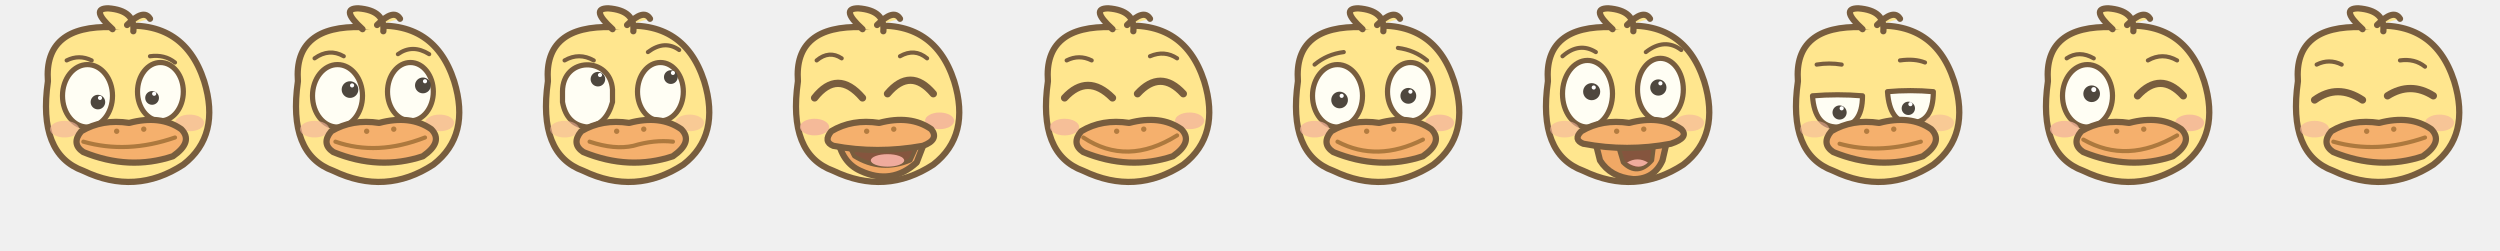
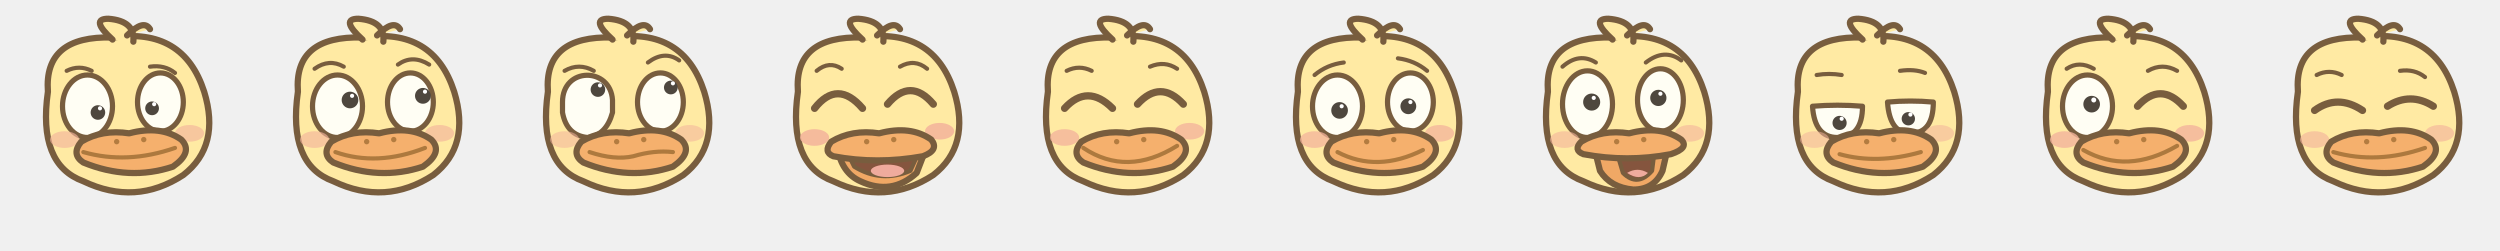
<svg xmlns="http://www.w3.org/2000/svg" width="1200" height="120" viewBox="0 0 1200 120">
  <g stroke="#785D3E" stroke-width="3" stroke-linecap="round" stroke-linejoin="round">
    <g id="pip-face-neutral" transform="translate(0 0)">
-       <path d="M23 39Q21 12 54 13Q88 8 98 39Q106 65 88 79Q65 94 40 82Q18 74 23 39Z" fill="#FFE68E" />
-       <path d="M54 14Q43 4 52 4Q65 5 64 15M61 12Q69 4 72 9" fill="#FFE68E" />
-       <path d="M32 29Q38 26 44 29M72 27Q79 26 84 30" fill="none" stroke-width="2" />
-       <ellipse cx="42" cy="46" rx="12" ry="15" fill="#FFFEF4" stroke-width="2.5" />
-       <ellipse cx="77" cy="44" rx="11" ry="14" fill="#FFFEF4" stroke-width="2.5" />
-       <g fill="#4E473E" stroke="none">
-         <circle cx="47" cy="49" r="3.5" />
-         <circle cx="73" cy="47" r="3.3" />
-       </g>
-       <g fill="#FFF" stroke="none">
-         <circle cx="48" cy="47" r="1" />
-         <circle cx="74" cy="45" r="1" />
-       </g>
-       <g fill="#F3B39B" opacity=".65" stroke="none">
-         <ellipse cx="31" cy="62" rx="7" ry="4" />
-         <ellipse cx="91" cy="59" rx="7" ry="4" />
-       </g>
-       <path d="M39 63Q49 57 62 59Q77 55 87 62Q93 68 83 75Q62 82 40 73Q34 69 39 63Z" fill="#F5B06D" />
-       <path d="M40 68Q61 74 84 66" fill="none" stroke="#AD793E" stroke-width="2" />
-       <g fill="#B37C40" stroke="none">
-         <circle cx="56" cy="63" r="1.3" />
-         <circle cx="69" cy="62" r="1.3" />
-       </g>
-       <g />
+       <g transform="translate(61 77) scale(1) translate(-61 -72)" data-growth-part="head">
+         <path d="M23 39Q21 12 54 13Q88 8 98 39Q106 65 88 79Q65 94 40 82Q18 74 23 39Z" fill="#FFEAA3" />
+         <path d="M54 14Q43 4 52 4Q65 5 64 15M61 12Q69 4 72 9" fill="#FFEAA3" />
+         <path d="M32 29Q38 26 44 29M72 27Q79 26 84 30" fill="none" stroke-width="2" />
+         <ellipse cx="42" cy="46" rx="12" ry="15" fill="#FFFEF4" stroke-width="2.5" />
+         <ellipse cx="77" cy="44" rx="11" ry="14" fill="#FFFEF4" stroke-width="2.5" />
+         <g fill="#4E473E" stroke="none">
+           <circle cx="47" cy="49" r="3.5" />
+           <circle cx="73" cy="47" r="3.3" />
+         </g>
+         <g fill="#FFF" stroke="none">
+           <circle cx="48" cy="47" r="1" />
+           <circle cx="74" cy="45" r="1" />
+         </g>
+         <g fill="#F3B39B" opacity=".65" stroke="none">
+           <ellipse cx="31" cy="62" rx="7" ry="4" />
+           <ellipse cx="91" cy="59" rx="7" ry="4" />
+         </g>
+         <path d="M39 63Q49 57 62 59Q77 55 87 62Q93 68 83 75Q62 82 40 73Q34 69 39 63Z" fill="#F5B06D" />
+         <path d="M40 68Q61 74 84 66" fill="none" stroke="#AD793E" stroke-width="2" />
+         <g fill="#B37C40" stroke="none">
+           <circle cx="56" cy="63" r="1.3" />
+           <circle cx="69" cy="62" r="1.3" />
+         </g>
+         <g />
+       </g>
    </g>
    <g id="pip-face-listening" transform="translate(120 0)">
-       <path d="M23 39Q21 12 54 13Q88 8 98 39Q106 65 88 79Q65 94 40 82Q18 74 23 39Z" fill="#FFE68E" />
-       <path d="M54 14Q43 4 52 4Q65 5 64 15M61 12Q69 4 72 9" fill="#FFE68E" />
-       <path d="M31 28Q38 23 45 27M71 26Q78 21 86 26" fill="none" stroke-width="2" />
-       <ellipse cx="42" cy="46" rx="12" ry="15" fill="#FFFEF4" stroke-width="2.5" />
-       <ellipse cx="77" cy="44" rx="11" ry="14" fill="#FFFEF4" stroke-width="2.5" />
-       <g fill="#4E473E" stroke="none">
-         <circle cx="48" cy="43" r="4" />
-         <circle cx="83" cy="41" r="3.8" />
-       </g>
-       <g fill="#FFF" stroke="none">
-         <circle cx="49" cy="41" r="1" />
-         <circle cx="84" cy="39" r="1" />
-       </g>
-       <g fill="#F3B39B" opacity=".65" stroke="none">
-         <ellipse cx="31" cy="62" rx="7" ry="4" />
-         <ellipse cx="91" cy="59" rx="7" ry="4" />
-       </g>
-       <path d="M39 63Q49 57 62 59Q77 55 87 62Q93 68 83 75Q62 82 40 73Q34 69 39 63Z" fill="#F5B06D" />
-       <path d="M41 68Q61 75 84 66" fill="none" stroke="#AD793E" stroke-width="2" />
-       <g fill="#B37C40" stroke="none">
-         <circle cx="56" cy="63" r="1.3" />
-         <circle cx="69" cy="62" r="1.3" />
-       </g>
-       <g />
+       <g transform="translate(61 77) scale(1) translate(-61 -72)" data-growth-part="head">
+         <path d="M23 39Q21 12 54 13Q88 8 98 39Q106 65 88 79Q65 94 40 82Q18 74 23 39Z" fill="#FFEAA3" />
+         <path d="M54 14Q43 4 52 4Q65 5 64 15M61 12Q69 4 72 9" fill="#FFEAA3" />
+         <path d="M31 28Q38 23 45 27M71 26Q78 21 86 26" fill="none" stroke-width="2" />
+         <ellipse cx="42" cy="46" rx="12" ry="15" fill="#FFFEF4" stroke-width="2.5" />
+         <ellipse cx="77" cy="44" rx="11" ry="14" fill="#FFFEF4" stroke-width="2.5" />
+         <g fill="#4E473E" stroke="none">
+           <circle cx="48" cy="43" r="4" />
+           <circle cx="83" cy="41" r="3.8" />
+         </g>
+         <g fill="#FFF" stroke="none">
+           <circle cx="49" cy="41" r="1" />
+           <circle cx="84" cy="39" r="1" />
+         </g>
+         <g fill="#F3B39B" opacity=".65" stroke="none">
+           <ellipse cx="31" cy="62" rx="7" ry="4" />
+           <ellipse cx="91" cy="59" rx="7" ry="4" />
+         </g>
+         <path d="M39 63Q49 57 62 59Q77 55 87 62Q93 68 83 75Q62 82 40 73Q34 69 39 63Z" fill="#F5B06D" />
+         <path d="M41 68Q61 75 84 66" fill="none" stroke="#AD793E" stroke-width="2" />
+         <g fill="#B37C40" stroke="none">
+           <circle cx="56" cy="63" r="1.3" />
+           <circle cx="69" cy="62" r="1.3" />
+         </g>
+         <g />
+       </g>
    </g>
    <g id="pip-face-thinking" transform="translate(240 0)">
-       <path d="M23 39Q21 12 54 13Q88 8 98 39Q106 65 88 79Q65 94 40 82Q18 74 23 39Z" fill="#FFE68E" />
-       <path d="M54 14Q43 4 52 4Q65 5 64 15M61 12Q69 4 72 9" fill="#FFE68E" />
-       <path d="M31 29Q38 25 45 29M71 25Q79 19 86 24" fill="none" stroke-width="2" />
-       <path d="M30 44C30 27 53 27 54 43L54 49Q51 60 42 61Q32 60 30 49Z" fill="#FFFEF4" stroke-width="2.5" />
-       <ellipse cx="77" cy="44" rx="11" ry="14" fill="#FFFEF4" stroke-width="2.5" />
-       <g fill="#4E473E" stroke="none">
-         <circle cx="47" cy="38" r="3.5" />
-         <circle cx="82" cy="37" r="3.3" />
-       </g>
-       <g fill="#FFF" stroke="none">
-         <circle cx="48" cy="36" r="1" />
-         <circle cx="83" cy="35" r="1" />
-       </g>
-       <g fill="#F3B39B" opacity=".55" stroke="none">
-         <ellipse cx="31" cy="62" rx="7" ry="4" />
-         <ellipse cx="91" cy="59" rx="7" ry="4" />
-       </g>
-       <path d="M39 63Q49 57 62 59Q77 55 87 62Q93 68 83 75Q62 82 40 73Q34 69 39 63Z" fill="#F5B06D" />
-       <path d="M43 68Q55 72 64 70Q74 67 83 68" fill="none" stroke="#AD793E" stroke-width="2" />
-       <g fill="#B37C40" stroke="none">
-         <circle cx="56" cy="63" r="1.3" />
-         <circle cx="69" cy="62" r="1.3" />
-       </g>
-       <g />
+       <g transform="translate(61 77) scale(1) translate(-61 -72)" data-growth-part="head">
+         <path d="M23 39Q21 12 54 13Q88 8 98 39Q106 65 88 79Q65 94 40 82Q18 74 23 39Z" fill="#FFEAA3" />
+         <path d="M54 14Q43 4 52 4Q65 5 64 15M61 12Q69 4 72 9" fill="#FFEAA3" />
+         <path d="M31 29Q38 25 45 29M71 25Q79 19 86 24" fill="none" stroke-width="2" />
+         <path d="M30 44C30 27 53 27 54 43L54 49Q51 60 42 61Q32 60 30 49Z" fill="#FFFEF4" stroke-width="2.5" />
+         <ellipse cx="77" cy="44" rx="11" ry="14" fill="#FFFEF4" stroke-width="2.5" />
+         <g fill="#4E473E" stroke="none">
+           <circle cx="47" cy="38" r="3.5" />
+           <circle cx="82" cy="37" r="3.3" />
+         </g>
+         <g fill="#FFF" stroke="none">
+           <circle cx="48" cy="36" r="1" />
+           <circle cx="83" cy="35" r="1" />
+         </g>
+         <g fill="#F3B39B" opacity=".55" stroke="none">
+           <ellipse cx="31" cy="62" rx="7" ry="4" />
+           <ellipse cx="91" cy="59" rx="7" ry="4" />
+         </g>
+         <path d="M39 63Q49 57 62 59Q77 55 87 62Q93 68 83 75Q62 82 40 73Q34 69 39 63Z" fill="#F5B06D" />
+         <path d="M43 68Q55 72 64 70Q74 67 83 68" fill="none" stroke="#AD793E" stroke-width="2" />
+         <g fill="#B37C40" stroke="none">
+           <circle cx="56" cy="63" r="1.3" />
+           <circle cx="69" cy="62" r="1.3" />
+         </g>
+         <g />
+       </g>
    </g>
    <g id="pip-face-delighted" transform="translate(360 0)">
-       <path d="M23 39Q21 12 54 13Q88 8 98 39Q106 65 88 79Q65 94 40 82Q18 74 23 39Z" fill="#FFE68E" />
-       <path d="M54 14Q43 4 52 4Q65 5 64 15M61 12Q69 4 72 9" fill="#FFE68E" />
-       <path d="M32 29Q38 24 44 28M72 27Q79 23 85 28" fill="none" stroke-width="2" />
-       <path d="M31 47Q42 33 54 47M66 45Q77 32 88 45" fill="none" stroke-width="3.5" />
-       <g fill="#F3B39B" opacity=".85" stroke="none">
-         <ellipse cx="31" cy="61" rx="7" ry="4" />
-         <ellipse cx="91" cy="58" rx="7" ry="4" />
-       </g>
-       <path d="M42 66Q60 63 85 65L80 78Q68 89 53 82Q44 78 42 66Z" fill="#F0A865" />
-       <path d="M46 67Q62 65 82 66L77 77Q63 83 50 75Z" fill="#85553E" stroke-width="2" />
-       <ellipse cx="66" cy="77" rx="8" ry="3" fill="#EFAB9D" stroke="none" />
-       <path d="M39 63Q49 57 62 59Q77 55 87 62Q91 67 83 70Q61 74 40 70Q35 68 39 63Z" fill="#F5B06D" />
-       <g fill="#B37C40" stroke="none">
-         <circle cx="56" cy="63" r="1.3" />
-         <circle cx="69" cy="62" r="1.3" />
-       </g>
-       <g />
+       <g transform="translate(61 77) scale(1) translate(-61 -72)" data-growth-part="head">
+         <path d="M23 39Q21 12 54 13Q88 8 98 39Q106 65 88 79Q65 94 40 82Q18 74 23 39Z" fill="#FFEAA3" />
+         <path d="M54 14Q43 4 52 4Q65 5 64 15M61 12Q69 4 72 9" fill="#FFEAA3" />
+         <path d="M32 29Q38 24 44 28M72 27Q79 23 85 28" fill="none" stroke-width="2" />
+         <path d="M31 47Q42 33 54 47M66 45Q77 32 88 45" fill="none" stroke-width="3.5" />
+         <g fill="#F3B39B" opacity=".85" stroke="none">
+           <ellipse cx="31" cy="61" rx="7" ry="4" />
+           <ellipse cx="91" cy="58" rx="7" ry="4" />
+         </g>
+         <path d="M42 66Q60 63 85 65L80 78Q68 89 53 82Q44 78 42 66Z" fill="#F0A865" />
+         <path d="M46 67Q62 65 82 66L77 77Q63 83 50 75Z" fill="#85553E" stroke-width="2" />
+         <ellipse cx="66" cy="77" rx="8" ry="3" fill="#EFAB9D" stroke="none" />
+         <path d="M39 63Q49 57 62 59Q77 55 87 62Q91 67 83 70Q61 74 40 70Q35 68 39 63Z" fill="#F5B06D" />
+         <g fill="#B37C40" stroke="none">
+           <circle cx="56" cy="63" r="1.3" />
+           <circle cx="69" cy="62" r="1.3" />
+         </g>
+         <g />
+       </g>
    </g>
    <g id="pip-face-proud" transform="translate(480 0)">
-       <path d="M23 39Q21 12 54 13Q88 8 98 39Q106 65 88 79Q65 94 40 82Q18 74 23 39Z" fill="#FFE68E" />
-       <path d="M54 14Q43 4 52 4Q65 5 64 15M61 12Q69 4 72 9" fill="#FFE68E" />
-       <path d="M32 29Q38 26 44 29M72 27Q79 24 85 28" fill="none" stroke-width="2" />
-       <path d="M31 47Q42 35 54 47M66 45Q77 33 88 45" fill="none" stroke-width="3.5" />
-       <g fill="#F3B39B" opacity=".78" stroke="none">
-         <ellipse cx="31" cy="61" rx="7" ry="4" />
-         <ellipse cx="91" cy="58" rx="7" ry="4" />
-       </g>
-       <path d="M39 63Q49 57 62 59Q77 55 87 62Q93 68 83 75Q62 82 40 73Q34 69 39 63Z" fill="#F5B06D" />
-       <path d="M40 66Q61 80 85 65" fill="none" stroke="#AD793E" stroke-width="2" />
-       <g fill="#B37C40" stroke="none">
-         <circle cx="56" cy="63" r="1.3" />
-         <circle cx="69" cy="62" r="1.3" />
-       </g>
-       <g />
+       <g transform="translate(61 77) scale(1) translate(-61 -72)" data-growth-part="head">
+         <path d="M23 39Q21 12 54 13Q88 8 98 39Q106 65 88 79Q65 94 40 82Q18 74 23 39Z" fill="#FFEAA3" />
+         <path d="M54 14Q43 4 52 4Q65 5 64 15M61 12Q69 4 72 9" fill="#FFEAA3" />
+         <path d="M32 29Q38 26 44 29M72 27Q79 24 85 28" fill="none" stroke-width="2" />
+         <path d="M31 47Q42 35 54 47M66 45Q77 33 88 45" fill="none" stroke-width="3.5" />
+         <g fill="#F3B39B" opacity=".78" stroke="none">
+           <ellipse cx="31" cy="61" rx="7" ry="4" />
+           <ellipse cx="91" cy="58" rx="7" ry="4" />
+         </g>
+         <path d="M39 63Q49 57 62 59Q77 55 87 62Q93 68 83 75Q62 82 40 73Q34 69 39 63Z" fill="#F5B06D" />
+         <path d="M40 66Q61 80 85 65" fill="none" stroke="#AD793E" stroke-width="2" />
+         <g fill="#B37C40" stroke="none">
+           <circle cx="56" cy="63" r="1.3" />
+           <circle cx="69" cy="62" r="1.3" />
+         </g>
+         <g />
+       </g>
    </g>
    <g id="pip-face-encourage" transform="translate(600 0)">
-       <path d="M23 39Q21 12 54 13Q88 8 98 39Q106 65 88 79Q65 94 40 82Q18 74 23 39Z" fill="#FFE68E" />
-       <path d="M54 14Q43 4 52 4Q65 5 64 15M61 12Q69 4 72 9" fill="#FFE68E" />
-       <path d="M31 31Q37 26 45 25M71 23Q79 24 85 29" fill="none" stroke-width="2" />
-       <ellipse cx="42" cy="46" rx="12" ry="15" fill="#FFFEF4" stroke-width="2.5" />
-       <ellipse cx="77" cy="44" rx="11" ry="14" fill="#FFFEF4" stroke-width="2.5" />
-       <g fill="#4E473E" stroke="none">
-         <circle cx="43" cy="48" r="4" />
-         <circle cx="76" cy="46" r="3.8" />
-       </g>
-       <g fill="#FFF" stroke="none">
-         <circle cx="44" cy="46" r="1" />
-         <circle cx="77" cy="44" r="1" />
-       </g>
-       <g fill="#F3B39B" opacity=".75" stroke="none">
-         <ellipse cx="31" cy="62" rx="7" ry="4" />
-         <ellipse cx="91" cy="59" rx="7" ry="4" />
-       </g>
-       <path d="M39 63Q49 57 62 59Q77 55 87 62Q93 68 83 75Q62 82 40 73Q34 69 39 63Z" fill="#F5B06D" />
-       <path d="M42 68Q61 78 83 67" fill="none" stroke="#AD793E" stroke-width="2" />
-       <g fill="#B37C40" stroke="none">
-         <circle cx="56" cy="63" r="1.3" />
-         <circle cx="69" cy="62" r="1.3" />
-       </g>
-       <g />
+       <g transform="translate(61 77) scale(1) translate(-61 -72)" data-growth-part="head">
+         <path d="M23 39Q21 12 54 13Q88 8 98 39Q106 65 88 79Q65 94 40 82Q18 74 23 39Z" fill="#FFEAA3" />
+         <path d="M54 14Q43 4 52 4Q65 5 64 15M61 12Q69 4 72 9" fill="#FFEAA3" />
+         <path d="M31 31Q37 26 45 25M71 23Q79 24 85 29" fill="none" stroke-width="2" />
+         <ellipse cx="42" cy="46" rx="12" ry="15" fill="#FFFEF4" stroke-width="2.5" />
+         <ellipse cx="77" cy="44" rx="11" ry="14" fill="#FFFEF4" stroke-width="2.5" />
+         <g fill="#4E473E" stroke="none">
+           <circle cx="43" cy="48" r="4" />
+           <circle cx="76" cy="46" r="3.8" />
+         </g>
+         <g fill="#FFF" stroke="none">
+           <circle cx="44" cy="46" r="1" />
+           <circle cx="77" cy="44" r="1" />
+         </g>
+         <g fill="#F3B39B" opacity=".75" stroke="none">
+           <ellipse cx="31" cy="62" rx="7" ry="4" />
+           <ellipse cx="91" cy="59" rx="7" ry="4" />
+         </g>
+         <path d="M39 63Q49 57 62 59Q77 55 87 62Q93 68 83 75Q62 82 40 73Q34 69 39 63Z" fill="#F5B06D" />
+         <path d="M42 68Q61 78 83 67" fill="none" stroke="#AD793E" stroke-width="2" />
+         <g fill="#B37C40" stroke="none">
+           <circle cx="56" cy="63" r="1.3" />
+           <circle cx="69" cy="62" r="1.3" />
+         </g>
+         <g />
+       </g>
    </g>
    <g id="pip-face-surprised" transform="translate(720 0)">
-       <path d="M23 39Q21 12 54 13Q88 8 98 39Q106 65 88 79Q65 94 40 82Q18 74 23 39Z" fill="#FFE68E" />
-       <path d="M54 14Q43 4 52 4Q65 5 64 15M61 12Q69 4 72 9" fill="#FFE68E" />
-       <path d="M30 27Q38 20 46 25M70 25Q79 18 87 24" fill="none" stroke-width="2" />
-       <ellipse cx="42" cy="45" rx="12" ry="16" fill="#FFFEF4" stroke-width="2.5" />
-       <ellipse cx="77" cy="43" rx="11" ry="15" fill="#FFFEF4" stroke-width="2.5" />
-       <g fill="#4E473E" stroke="none">
-         <circle cx="44" cy="44" r="4.1" />
-         <circle cx="76" cy="42" r="3.9" />
-       </g>
-       <g fill="#FFF" stroke="none">
-         <circle cx="45" cy="42" r="1" />
-         <circle cx="77" cy="40" r="1" />
-       </g>
-       <g fill="#F3B39B" opacity=".6" stroke="none">
-         <ellipse cx="31" cy="62" rx="7" ry="4" />
-         <ellipse cx="91" cy="59" rx="7" ry="4" />
-       </g>
-       <path d="M45 65Q61 60 81 64L78 77Q74 86 64 86Q53 85 48 77Z" fill="#F0A865" />
-       <path d="M56 68C57 62 72 62 74 69L73 77Q66 85 59 78Z" fill="#85553E" stroke-width="2" />
-       <path d="M61 78Q66 75 71 78Q67 82 61 78Z" fill="#EFAB9D" stroke="none" />
-       <path d="M39 63Q49 57 62 59Q77 55 87 62Q91 66 82 69Q61 73 40 69Q35 67 39 63Z" fill="#F5B06D" />
-       <g fill="#B37C40" stroke="none">
-         <circle cx="56" cy="63" r="1.3" />
-         <circle cx="69" cy="62" r="1.3" />
-       </g>
-       <g />
+       <g transform="translate(61 77) scale(1) translate(-61 -72)" data-growth-part="head">
+         <path d="M23 39Q21 12 54 13Q88 8 98 39Q106 65 88 79Q65 94 40 82Q18 74 23 39Z" fill="#FFEAA3" />
+         <path d="M54 14Q43 4 52 4Q65 5 64 15M61 12Q69 4 72 9" fill="#FFEAA3" />
+         <path d="M30 27Q38 20 46 25M70 25Q79 18 87 24" fill="none" stroke-width="2" />
+         <ellipse cx="42" cy="45" rx="12" ry="16" fill="#FFFEF4" stroke-width="2.5" />
+         <ellipse cx="77" cy="43" rx="11" ry="15" fill="#FFFEF4" stroke-width="2.5" />
+         <g fill="#4E473E" stroke="none">
+           <circle cx="44" cy="44" r="4.1" />
+           <circle cx="76" cy="42" r="3.9" />
+         </g>
+         <g fill="#FFF" stroke="none">
+           <circle cx="45" cy="42" r="1" />
+           <circle cx="77" cy="40" r="1" />
+         </g>
+         <g fill="#F3B39B" opacity=".6" stroke="none">
+           <ellipse cx="31" cy="62" rx="7" ry="4" />
+           <ellipse cx="91" cy="59" rx="7" ry="4" />
+         </g>
+         <path d="M45 65Q61 60 81 64L78 77Q74 86 64 86Q53 85 48 77Z" fill="#F0A865" />
+         <path d="M56 68C57 62 72 62 74 69L73 77Q66 85 59 78Z" fill="#85553E" stroke-width="2" />
+         <path d="M61 78Q66 75 71 78Q67 82 61 78Z" fill="#EFAB9D" stroke="none" />
+         <path d="M39 63Q49 57 62 59Q77 55 87 62Q91 66 82 69Q61 73 40 69Q35 67 39 63Z" fill="#F5B06D" />
+         <g fill="#B37C40" stroke="none">
+           <circle cx="56" cy="63" r="1.3" />
+           <circle cx="69" cy="62" r="1.3" />
+         </g>
+         <g />
+       </g>
    </g>
    <g id="pip-face-sleepy" transform="translate(840 0)">
-       <path d="M23 39Q21 12 54 13Q88 8 98 39Q106 65 88 79Q65 94 40 82Q18 74 23 39Z" fill="#FFE68E" />
-       <path d="M54 14Q43 4 52 4Q65 5 64 15M61 12Q69 4 72 9" fill="#FFE68E" />
-       <path d="M32 31Q38 30 44 31M72 29Q79 28 84 30" fill="none" stroke-width="2" />
-       <path d="M30 46Q42 45 54 46Q54 61 42 61Q31 61 30 46Z" fill="#FFFEF4" stroke-width="2.5" />
-       <path d="M66 44Q77 43 88 44Q88 59 77 59Q67 59 66 44Z" fill="#FFFEF4" stroke-width="2.5" />
-       <g fill="#4E473E" stroke="none">
-         <circle cx="43" cy="54" r="3.4" />
-         <circle cx="76" cy="52" r="3.2" />
-       </g>
-       <g fill="#FFF" stroke="none">
-         <circle cx="44" cy="52" r="1" />
-         <circle cx="77" cy="50" r="1" />
-       </g>
-       <g fill="#F3B39B" opacity=".55" stroke="none">
-         <ellipse cx="31" cy="62" rx="7" ry="4" />
-         <ellipse cx="91" cy="59" rx="7" ry="4" />
-       </g>
-       <path d="M39 63Q49 57 62 59Q77 55 87 62Q93 68 83 75Q62 82 40 73Q34 69 39 63Z" fill="#F5B06D" />
-       <path d="M43 69Q61 74 82 68" fill="none" stroke="#AD793E" stroke-width="2" />
-       <g fill="#B37C40" stroke="none">
-         <circle cx="56" cy="63" r="1.3" />
-         <circle cx="69" cy="62" r="1.3" />
-       </g>
-       <g />
+       <g transform="translate(61 77) scale(1) translate(-61 -72)" data-growth-part="head">
+         <path d="M23 39Q21 12 54 13Q88 8 98 39Q106 65 88 79Q65 94 40 82Q18 74 23 39Z" fill="#FFEAA3" />
+         <path d="M54 14Q43 4 52 4Q65 5 64 15M61 12Q69 4 72 9" fill="#FFEAA3" />
+         <path d="M32 31Q38 30 44 31M72 29Q79 28 84 30" fill="none" stroke-width="2" />
+         <path d="M30 46Q42 45 54 46Q54 61 42 61Q31 61 30 46Z" fill="#FFFEF4" stroke-width="2.5" />
+         <path d="M66 44Q77 43 88 44Q88 59 77 59Q67 59 66 44Z" fill="#FFFEF4" stroke-width="2.5" />
+         <g fill="#4E473E" stroke="none">
+           <circle cx="43" cy="54" r="3.4" />
+           <circle cx="76" cy="52" r="3.2" />
+         </g>
+         <g fill="#FFF" stroke="none">
+           <circle cx="44" cy="52" r="1" />
+           <circle cx="77" cy="50" r="1" />
+         </g>
+         <g fill="#F3B39B" opacity=".55" stroke="none">
+           <ellipse cx="31" cy="62" rx="7" ry="4" />
+           <ellipse cx="91" cy="59" rx="7" ry="4" />
+         </g>
+         <path d="M39 63Q49 57 62 59Q77 55 87 62Q93 68 83 75Q62 82 40 73Q34 69 39 63Z" fill="#F5B06D" />
+         <path d="M43 69Q61 74 82 68" fill="none" stroke="#AD793E" stroke-width="2" />
+         <g fill="#B37C40" stroke="none">
+           <circle cx="56" cy="63" r="1.3" />
+           <circle cx="69" cy="62" r="1.3" />
+         </g>
+         <g />
+       </g>
    </g>
    <g id="pip-face-wink" transform="translate(960 0)">
-       <path d="M23 39Q21 12 54 13Q88 8 98 39Q106 65 88 79Q65 94 40 82Q18 74 23 39Z" fill="#FFE68E" />
-       <path d="M54 14Q43 4 52 4Q65 5 64 15M61 12Q69 4 72 9" fill="#FFE68E" />
-       <path d="M32 28Q38 24 45 28M71 29Q78 25 85 29" fill="none" stroke-width="2" />
-       <ellipse cx="42" cy="46" rx="12" ry="15" fill="#FFFEF4" stroke-width="2.5" />
-       <circle cx="44" cy="45" r="4" fill="#4E473E" stroke="none" />
-       <circle cx="45" cy="43" r="1.2" fill="#FFF" stroke="none" />
-       <path d="M66 46Q77 34 88 46" fill="none" stroke-width="3.5" />
-       <g fill="#F3B39B" opacity=".8" stroke="none">
-         <ellipse cx="31" cy="62" rx="7" ry="4" />
-         <ellipse cx="91" cy="59" rx="7" ry="4" />
-       </g>
-       <path d="M39 63Q49 57 62 59Q77 55 87 62Q93 68 83 75Q62 82 40 73Q34 69 39 63Z" fill="#F5B06D" />
-       <path d="M40 67Q61 79 85 65" fill="none" stroke="#AD793E" stroke-width="2" />
-       <g fill="#B37C40" stroke="none">
-         <circle cx="56" cy="63" r="1.3" />
-         <circle cx="69" cy="62" r="1.3" />
-       </g>
-       <g />
+       <g transform="translate(61 77) scale(1) translate(-61 -72)" data-growth-part="head">
+         <path d="M23 39Q21 12 54 13Q88 8 98 39Q106 65 88 79Q65 94 40 82Q18 74 23 39Z" fill="#FFEAA3" />
+         <path d="M54 14Q43 4 52 4Q65 5 64 15M61 12Q69 4 72 9" fill="#FFEAA3" />
+         <path d="M32 28Q38 24 45 28M71 29Q78 25 85 29" fill="none" stroke-width="2" />
+         <ellipse cx="42" cy="46" rx="12" ry="15" fill="#FFFEF4" stroke-width="2.5" />
+         <circle cx="44" cy="45" r="4" fill="#4E473E" stroke="none" />
+         <circle cx="45" cy="43" r="1.2" fill="#FFF" stroke="none" />
+         <path d="M66 46Q77 34 88 46" fill="none" stroke-width="3.5" />
+         <g fill="#F3B39B" opacity=".8" stroke="none">
+           <ellipse cx="31" cy="62" rx="7" ry="4" />
+           <ellipse cx="91" cy="59" rx="7" ry="4" />
+         </g>
+         <path d="M39 63Q49 57 62 59Q77 55 87 62Q93 68 83 75Q62 82 40 73Q34 69 39 63Z" fill="#F5B06D" />
+         <path d="M40 67Q61 79 85 65" fill="none" stroke="#AD793E" stroke-width="2" />
+         <g fill="#B37C40" stroke="none">
+           <circle cx="56" cy="63" r="1.3" />
+           <circle cx="69" cy="62" r="1.3" />
+         </g>
+         <g />
+       </g>
    </g>
    <g id="pip-face-blink" transform="translate(1080 0)">
-       <path d="M23 39Q21 12 54 13Q88 8 98 39Q106 65 88 79Q65 94 40 82Q18 74 23 39Z" fill="#FFE68E" />
-       <path d="M54 14Q43 4 52 4Q65 5 64 15M61 12Q69 4 72 9" fill="#FFE68E" />
-       <path d="M32 31Q38 28 44 31M72 29Q79 28 84 32" fill="none" stroke-width="2" />
-       <path d="M31 48Q42 40 54 48M66 46Q77 39 88 46" fill="none" stroke-width="3.5" />
-       <g fill="#F3B39B" opacity=".65" stroke="none">
-         <ellipse cx="31" cy="62" rx="7" ry="4" />
-         <ellipse cx="91" cy="59" rx="7" ry="4" />
-       </g>
-       <path d="M39 63Q49 57 62 59Q77 55 87 62Q93 68 83 75Q62 82 40 73Q34 69 39 63Z" fill="#F5B06D" />
-       <path d="M40 68Q61 74 84 66" fill="none" stroke="#AD793E" stroke-width="2" />
-       <g fill="#B37C40" stroke="none">
-         <circle cx="56" cy="63" r="1.3" />
-         <circle cx="69" cy="62" r="1.3" />
-       </g>
-       <g />
+       <g transform="translate(61 77) scale(1) translate(-61 -72)" data-growth-part="head">
+         <path d="M23 39Q21 12 54 13Q88 8 98 39Q106 65 88 79Q65 94 40 82Q18 74 23 39Z" fill="#FFEAA3" />
+         <path d="M54 14Q43 4 52 4Q65 5 64 15M61 12Q69 4 72 9" fill="#FFEAA3" />
+         <path d="M32 31Q38 28 44 31M72 29Q79 28 84 32" fill="none" stroke-width="2" />
+         <path d="M31 48Q42 40 54 48M66 46Q77 39 88 46" fill="none" stroke-width="3.5" />
+         <g fill="#F3B39B" opacity=".65" stroke="none">
+           <ellipse cx="31" cy="62" rx="7" ry="4" />
+           <ellipse cx="91" cy="59" rx="7" ry="4" />
+         </g>
+         <path d="M39 63Q49 57 62 59Q77 55 87 62Q93 68 83 75Q62 82 40 73Q34 69 39 63Z" fill="#F5B06D" />
+         <path d="M40 68Q61 74 84 66" fill="none" stroke="#AD793E" stroke-width="2" />
+         <g fill="#B37C40" stroke="none">
+           <circle cx="56" cy="63" r="1.3" />
+           <circle cx="69" cy="62" r="1.3" />
+         </g>
+         <g />
+       </g>
    </g>
  </g>
</svg>
